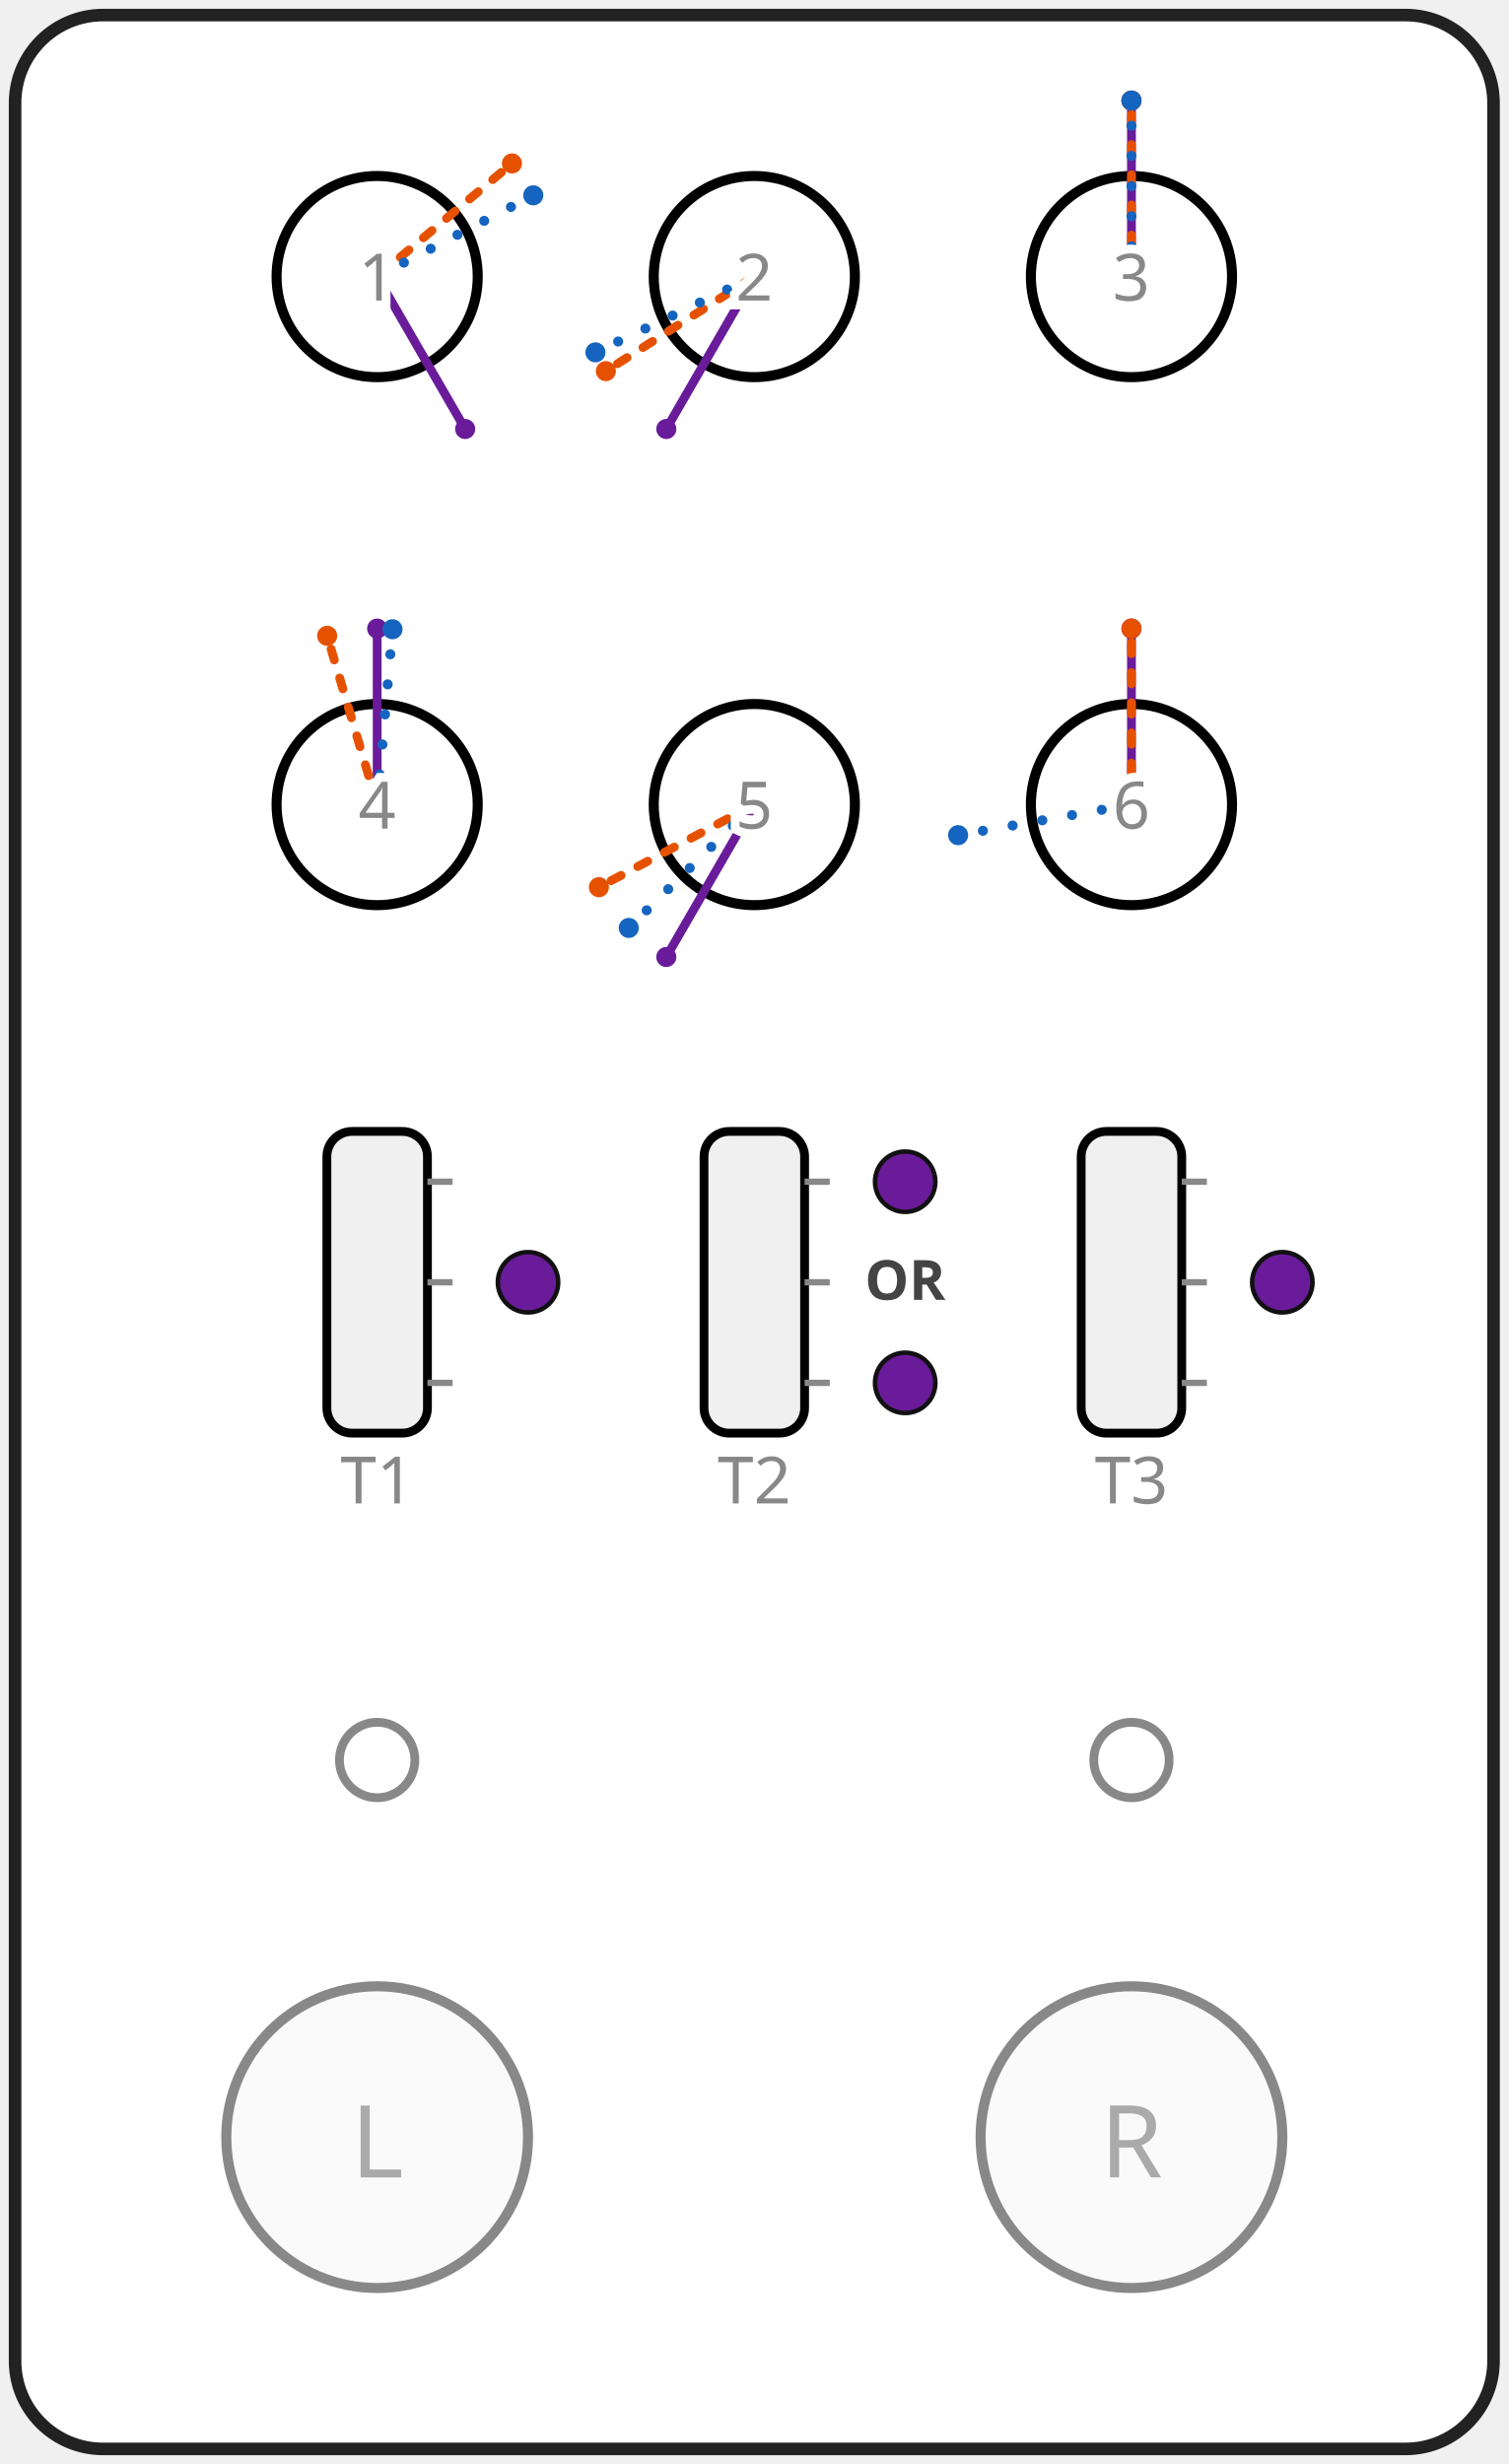
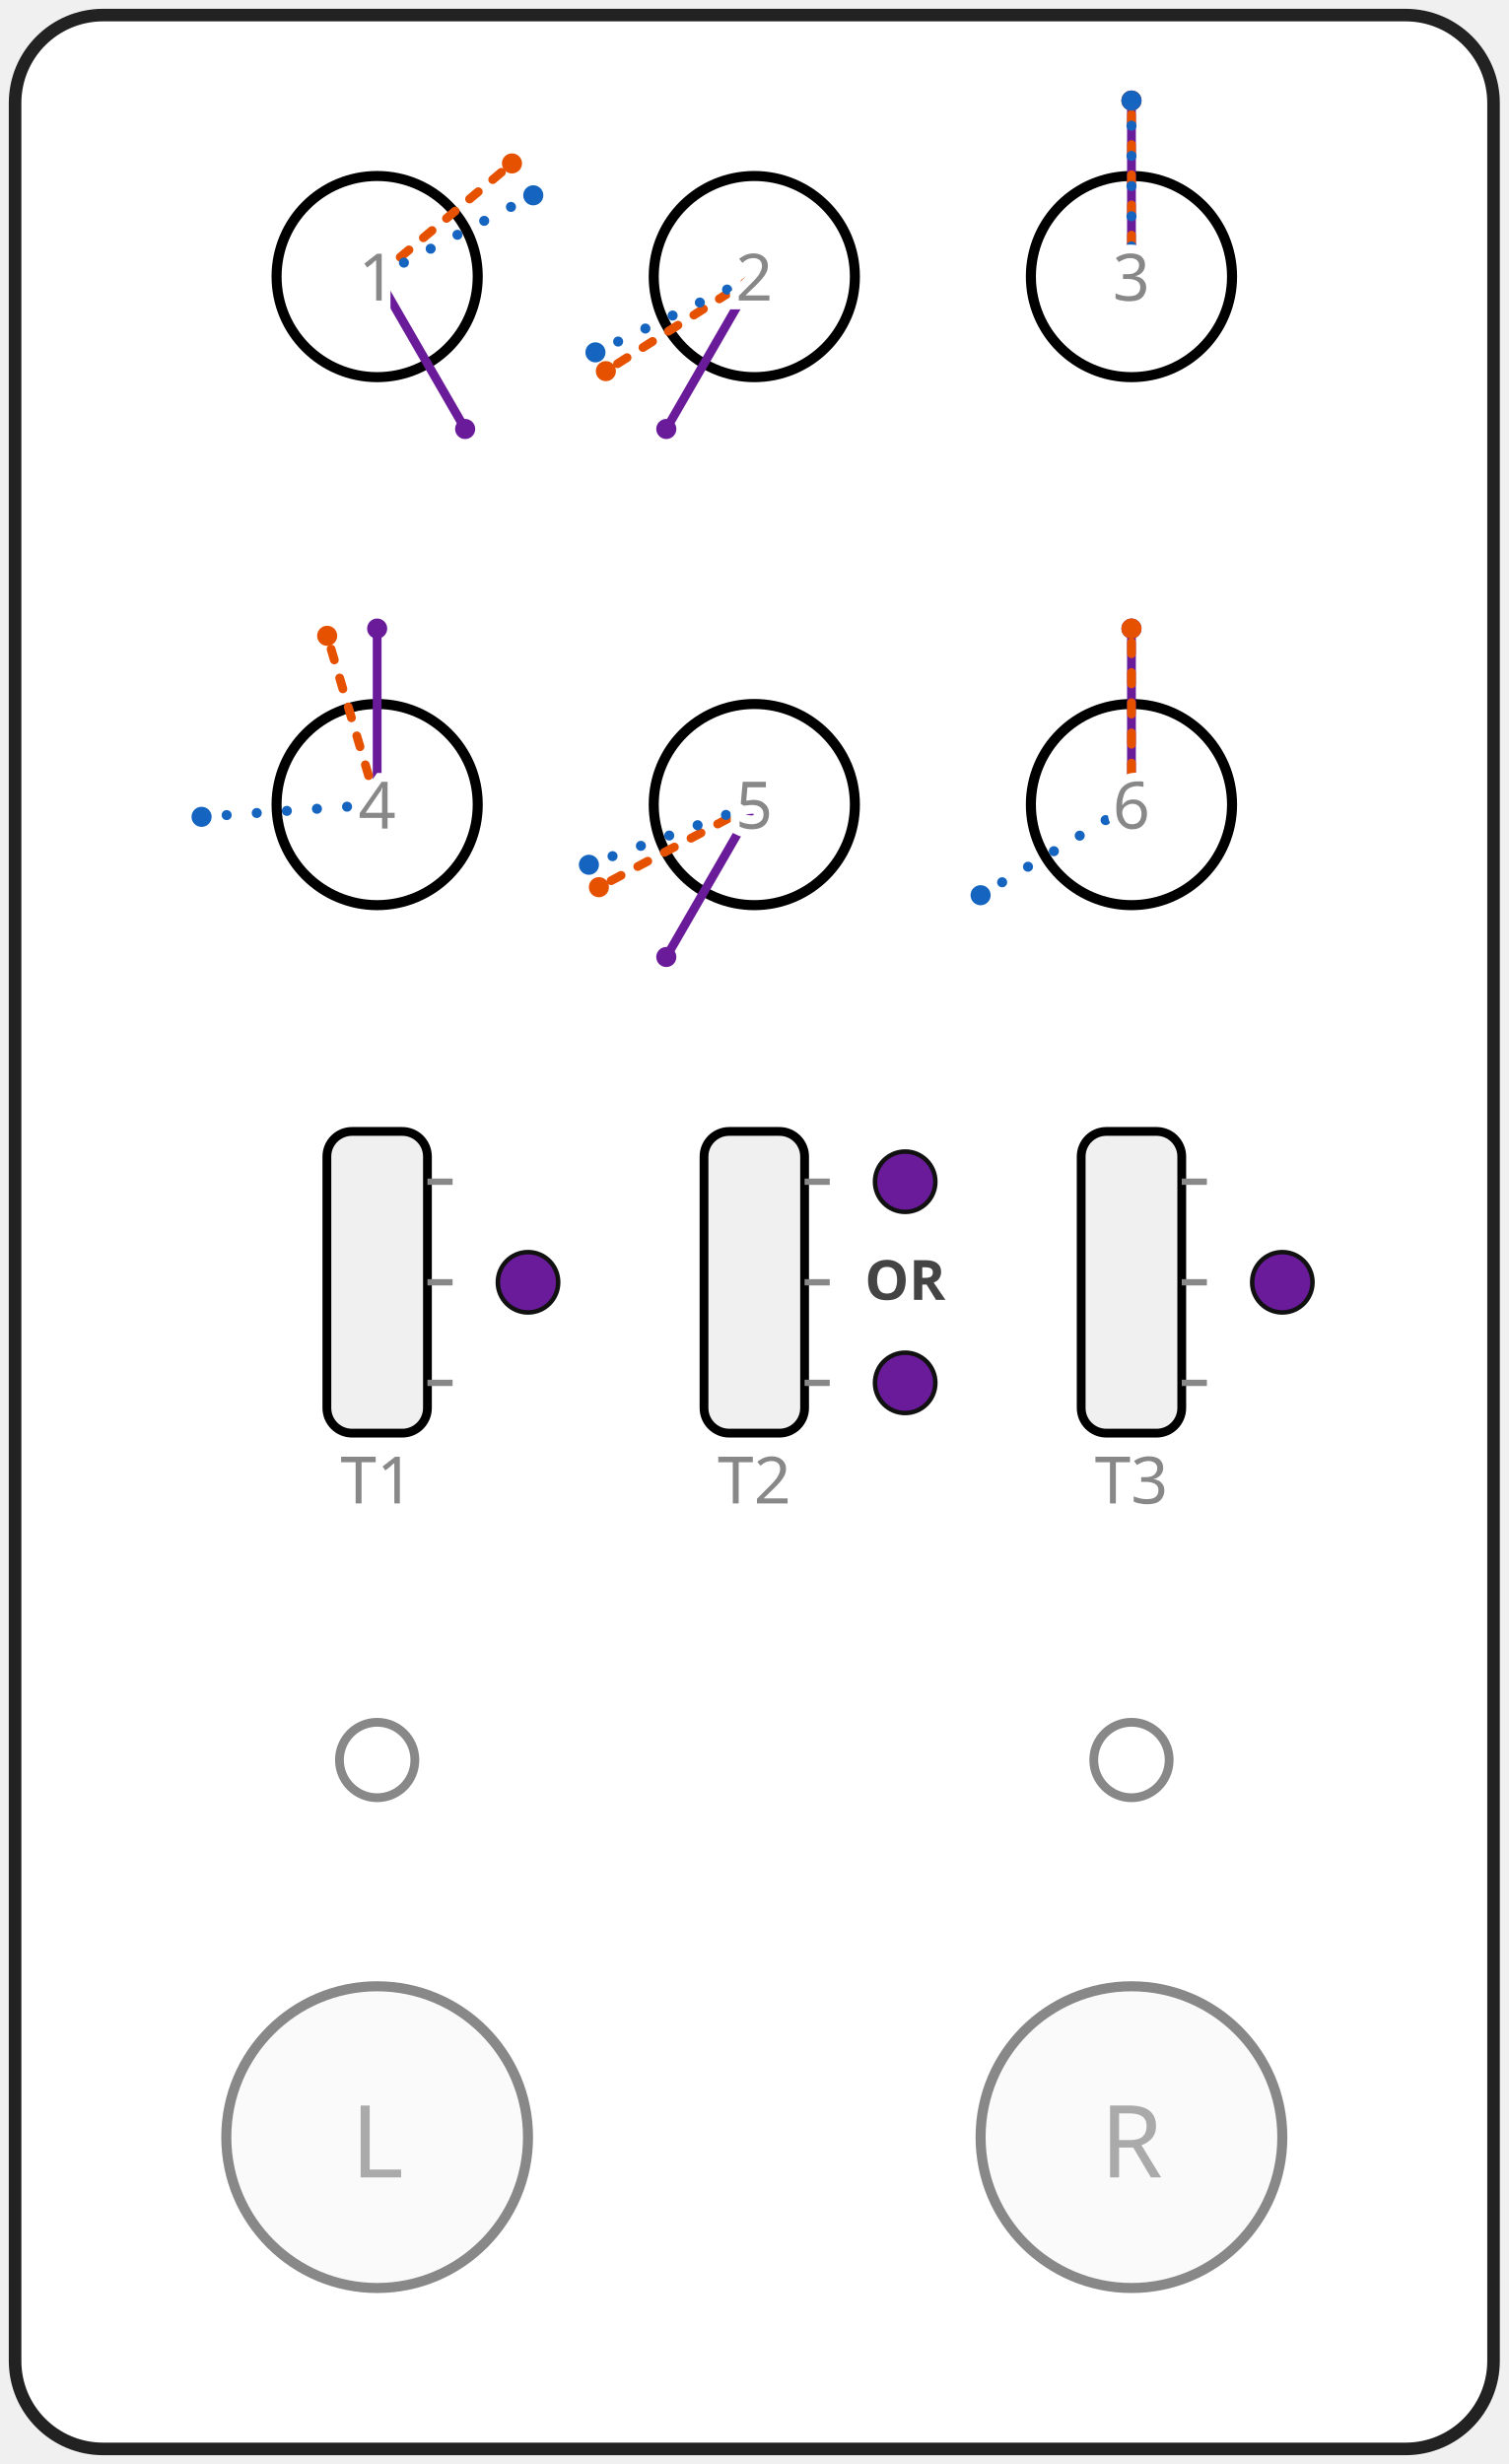
<svg xmlns="http://www.w3.org/2000/svg" viewBox="0 0 60 98" width="60mm" height="98mm">
  <style>text.kn{font-family:sans-serif;font-size:2.6px;text-anchor:middle;fill:#888;stroke:#fff;stroke-width:0.7;paint-order:stroke fill}text.fs{font-family:sans-serif;font-size:4px;text-anchor:middle;fill:#aaa}text.orlab{font-family:sans-serif;font-size:2.2px;font-weight:bold;text-anchor:middle;fill:#444}</style>
  <rect x="0.6" y="0.6" width="58.8" height="96.8" rx="3.5" fill="#fff" stroke="#222" stroke-width="0.5" />
  <g>
    <circle cx="15" cy="11" r="4" fill="#fff" stroke="#000" stroke-width="0.4" />
  </g>
  <line x1="15" y1="11" x2="18.500" y2="17.062" stroke="#6A1B9A" stroke-width="0.35" stroke-linecap="round" />
  <circle cx="18.500" cy="17.062" r="0.4" fill="#6A1B9A" />
  <line x1="15" y1="11" x2="20.362" y2="6.500" stroke="#E65100" stroke-width="0.35" stroke-linecap="round" stroke-dasharray="0.45 0.75" />
  <circle cx="20.362" cy="6.500" r="0.4" fill="#E65100" />
  <line x1="15" y1="11" x2="21.209" y2="7.768" stroke="#1565C0" stroke-width="0.40" stroke-linecap="round" stroke-dasharray="0 1.2" />
  <circle cx="21.209" cy="7.768" r="0.4" fill="#1565C0" />
  <text x="15" y="11.95" class="kn">1</text>
  <g>
    <circle cx="30" cy="11" r="4" fill="#fff" stroke="#000" stroke-width="0.4" />
  </g>
  <line x1="30" y1="11" x2="26.500" y2="17.062" stroke="#6A1B9A" stroke-width="0.35" stroke-linecap="round" />
  <circle cx="26.500" cy="17.062" r="0.4" fill="#6A1B9A" />
  <line x1="30" y1="11" x2="24.096" y2="14.761" stroke="#E65100" stroke-width="0.35" stroke-linecap="round" stroke-dasharray="0.45 0.75" />
  <circle cx="24.096" cy="14.761" r="0.4" fill="#E65100" />
  <line x1="30" y1="11" x2="23.682" y2="14.014" stroke="#1565C0" stroke-width="0.40" stroke-linecap="round" stroke-dasharray="0 1.2" />
  <circle cx="23.682" cy="14.014" r="0.4" fill="#1565C0" />
  <text x="30" y="11.95" class="kn">2</text>
  <g>
    <circle cx="45" cy="11" r="4" fill="#fff" stroke="#000" stroke-width="0.4" />
  </g>
  <line x1="45" y1="11" x2="45.000" y2="4.000" stroke="#6A1B9A" stroke-width="0.35" stroke-linecap="round" />
  <circle cx="45.000" cy="4.000" r="0.4" fill="#6A1B9A" />
  <line x1="45" y1="11" x2="45.000" y2="4.000" stroke="#E65100" stroke-width="0.35" stroke-linecap="round" stroke-dasharray="0.45 0.75" />
  <circle cx="45.000" cy="4.000" r="0.4" fill="#E65100" />
  <line x1="45" y1="11" x2="45.000" y2="4.000" stroke="#1565C0" stroke-width="0.40" stroke-linecap="round" stroke-dasharray="0 1.2" />
  <circle cx="45.000" cy="4.000" r="0.4" fill="#1565C0" />
  <text x="45" y="11.95" class="kn">3</text>
  <g>
    <circle cx="15" cy="32" r="4" fill="#fff" stroke="#000" stroke-width="0.4" />
  </g>
  <line x1="15" y1="32" x2="15.000" y2="25.000" stroke="#6A1B9A" stroke-width="0.35" stroke-linecap="round" />
  <circle cx="15.000" cy="25.000" r="0.4" fill="#6A1B9A" />
  <line x1="15" y1="32" x2="13.012" y2="25.288" stroke="#E65100" stroke-width="0.35" stroke-linecap="round" stroke-dasharray="0.45 0.75" />
  <circle cx="13.012" cy="25.288" r="0.4" fill="#E65100" />
-   <line x1="15" y1="32" x2="15.610" y2="25.027" stroke="#1565C0" stroke-width="0.40" stroke-linecap="round" stroke-dasharray="0 1.2" />
-   <circle cx="15.610" cy="25.027" r="0.4" fill="#1565C0" />
+   <line x1="15" y1="32" x2="8.017" y2="32.488" stroke="#1565C0" stroke-width="0.40" stroke-linecap="round" stroke-dasharray="0 1.2" />
+   <circle cx="8.017" cy="32.488" r="0.4" fill="#1565C0" />
  <text x="15" y="32.95" class="kn">4</text>
  <g>
    <circle cx="30" cy="32" r="4" fill="#fff" stroke="#000" stroke-width="0.4" />
  </g>
  <line x1="30" y1="32" x2="26.500" y2="38.062" stroke="#6A1B9A" stroke-width="0.35" stroke-linecap="round" />
  <circle cx="26.500" cy="38.062" r="0.4" fill="#6A1B9A" />
  <line x1="30" y1="32" x2="23.819" y2="35.286" stroke="#E65100" stroke-width="0.35" stroke-linecap="round" stroke-dasharray="0.45 0.75" />
  <circle cx="23.819" cy="35.286" r="0.4" fill="#E65100" />
-   <line x1="30" y1="32" x2="25.007" y2="36.906" stroke="#1565C0" stroke-width="0.40" stroke-linecap="round" stroke-dasharray="0 1.2" />
-   <circle cx="25.007" cy="36.906" r="0.4" fill="#1565C0" />
+   <line x1="30" y1="32" x2="23.422" y2="34.394" stroke="#1565C0" stroke-width="0.40" stroke-linecap="round" stroke-dasharray="0 1.2" />
+   <circle cx="23.422" cy="34.394" r="0.4" fill="#1565C0" />
  <text x="30" y="32.95" class="kn">5</text>
  <g>
    <circle cx="45" cy="32" r="4" fill="#fff" stroke="#000" stroke-width="0.4" />
  </g>
  <line x1="45" y1="32" x2="45.000" y2="25.000" stroke="#6A1B9A" stroke-width="0.35" stroke-linecap="round" />
  <circle cx="45.000" cy="25.000" r="0.4" fill="#6A1B9A" />
  <line x1="45" y1="32" x2="45.000" y2="25.000" stroke="#E65100" stroke-width="0.35" stroke-linecap="round" stroke-dasharray="0.45 0.75" />
  <circle cx="45.000" cy="25.000" r="0.4" fill="#E65100" />
-   <line x1="45" y1="32" x2="38.106" y2="33.216" stroke="#1565C0" stroke-width="0.40" stroke-linecap="round" stroke-dasharray="0 1.2" />
-   <circle cx="38.106" cy="33.216" r="0.4" fill="#1565C0" />
+   <line x1="45" y1="32" x2="39.000" y2="35.605" stroke="#1565C0" stroke-width="0.40" stroke-linecap="round" stroke-dasharray="0 1.2" />
+   <circle cx="39.000" cy="35.605" r="0.4" fill="#1565C0" />
  <text x="45" y="32.95" class="kn">6</text>
  <rect x="13" y="45" width="4" height="12" rx="1" fill="#f0f0f0" stroke="#000" stroke-width="0.35" />
  <line x1="17" y1="47" x2="18" y2="47" stroke="#888" stroke-width="0.25" />
  <line x1="17" y1="51" x2="18" y2="51" stroke="#888" stroke-width="0.25" />
  <line x1="17" y1="55" x2="18" y2="55" stroke="#888" stroke-width="0.25" />
  <text x="15" y="59.8" class="kn">T1</text>
  <circle cx="21.000" cy="51.000" r="1.20" fill="#6A1B9A" stroke="#111" stroke-width="0.18" />
  <rect x="28" y="45" width="4" height="12" rx="1" fill="#f0f0f0" stroke="#000" stroke-width="0.35" />
  <line x1="32" y1="47" x2="33" y2="47" stroke="#888" stroke-width="0.25" />
  <line x1="32" y1="51" x2="33" y2="51" stroke="#888" stroke-width="0.25" />
  <line x1="32" y1="55" x2="33" y2="55" stroke="#888" stroke-width="0.25" />
  <text x="30" y="59.8" class="kn">T2</text>
  <circle cx="36.000" cy="47.000" r="1.20" fill="#6A1B9A" stroke="#111" stroke-width="0.18" />
  <circle cx="36.000" cy="55.000" r="1.20" fill="#6A1B9A" stroke="#111" stroke-width="0.18" />
  <text x="36.00" y="51.70" class="orlab">OR</text>
  <rect x="43" y="45" width="4" height="12" rx="1" fill="#f0f0f0" stroke="#000" stroke-width="0.35" />
  <line x1="47" y1="47" x2="48" y2="47" stroke="#888" stroke-width="0.25" />
  <line x1="47" y1="51" x2="48" y2="51" stroke="#888" stroke-width="0.25" />
  <line x1="47" y1="55" x2="48" y2="55" stroke="#888" stroke-width="0.25" />
  <text x="45" y="59.8" class="kn">T3</text>
  <circle cx="51.000" cy="51.000" r="1.20" fill="#6A1B9A" stroke="#111" stroke-width="0.18" />
  <circle cx="15" cy="70" r="1.5" fill="#fff" stroke="#888" stroke-width="0.35" />
  <circle cx="45" cy="70" r="1.5" fill="#fff" stroke="#888" stroke-width="0.35" />
  <circle cx="15" cy="85" r="6" fill="#fafafa" stroke="#888" stroke-width="0.4" />
  <text x="15" y="86.6" class="fs">L</text>
  <circle cx="45" cy="85" r="6" fill="#fafafa" stroke="#888" stroke-width="0.4" />
  <text x="45" y="86.6" class="fs">R</text>
</svg>
